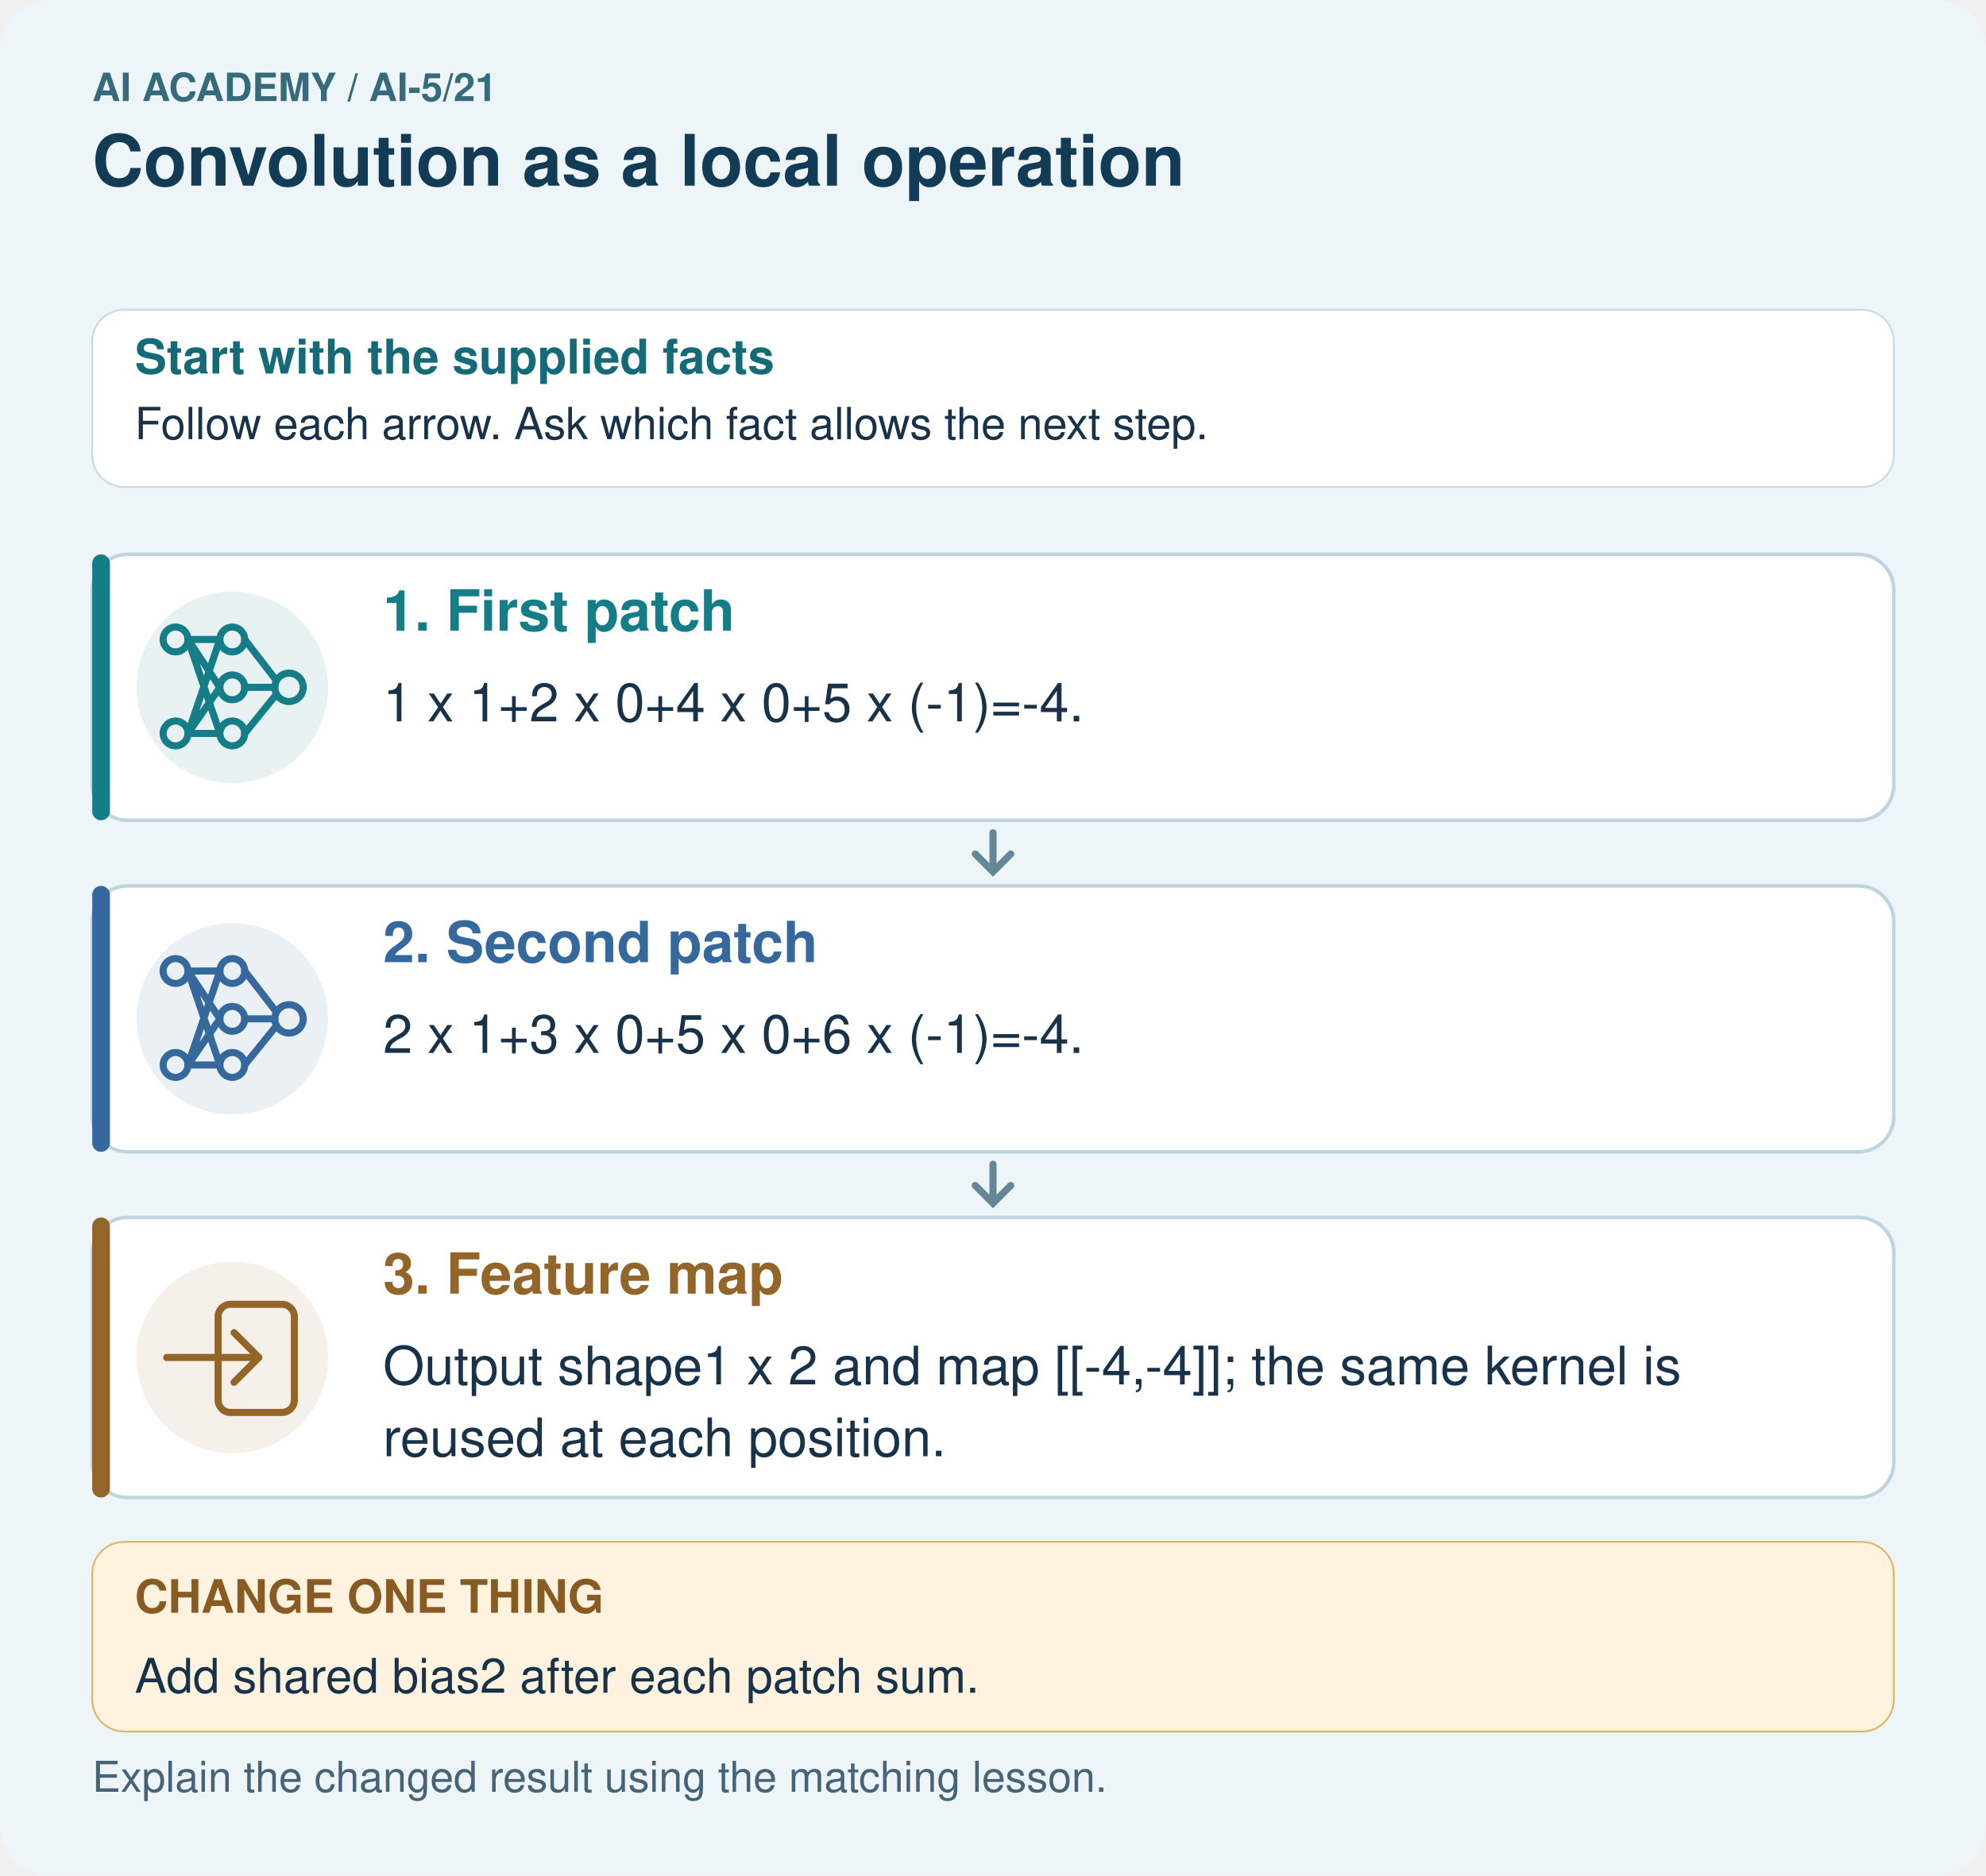
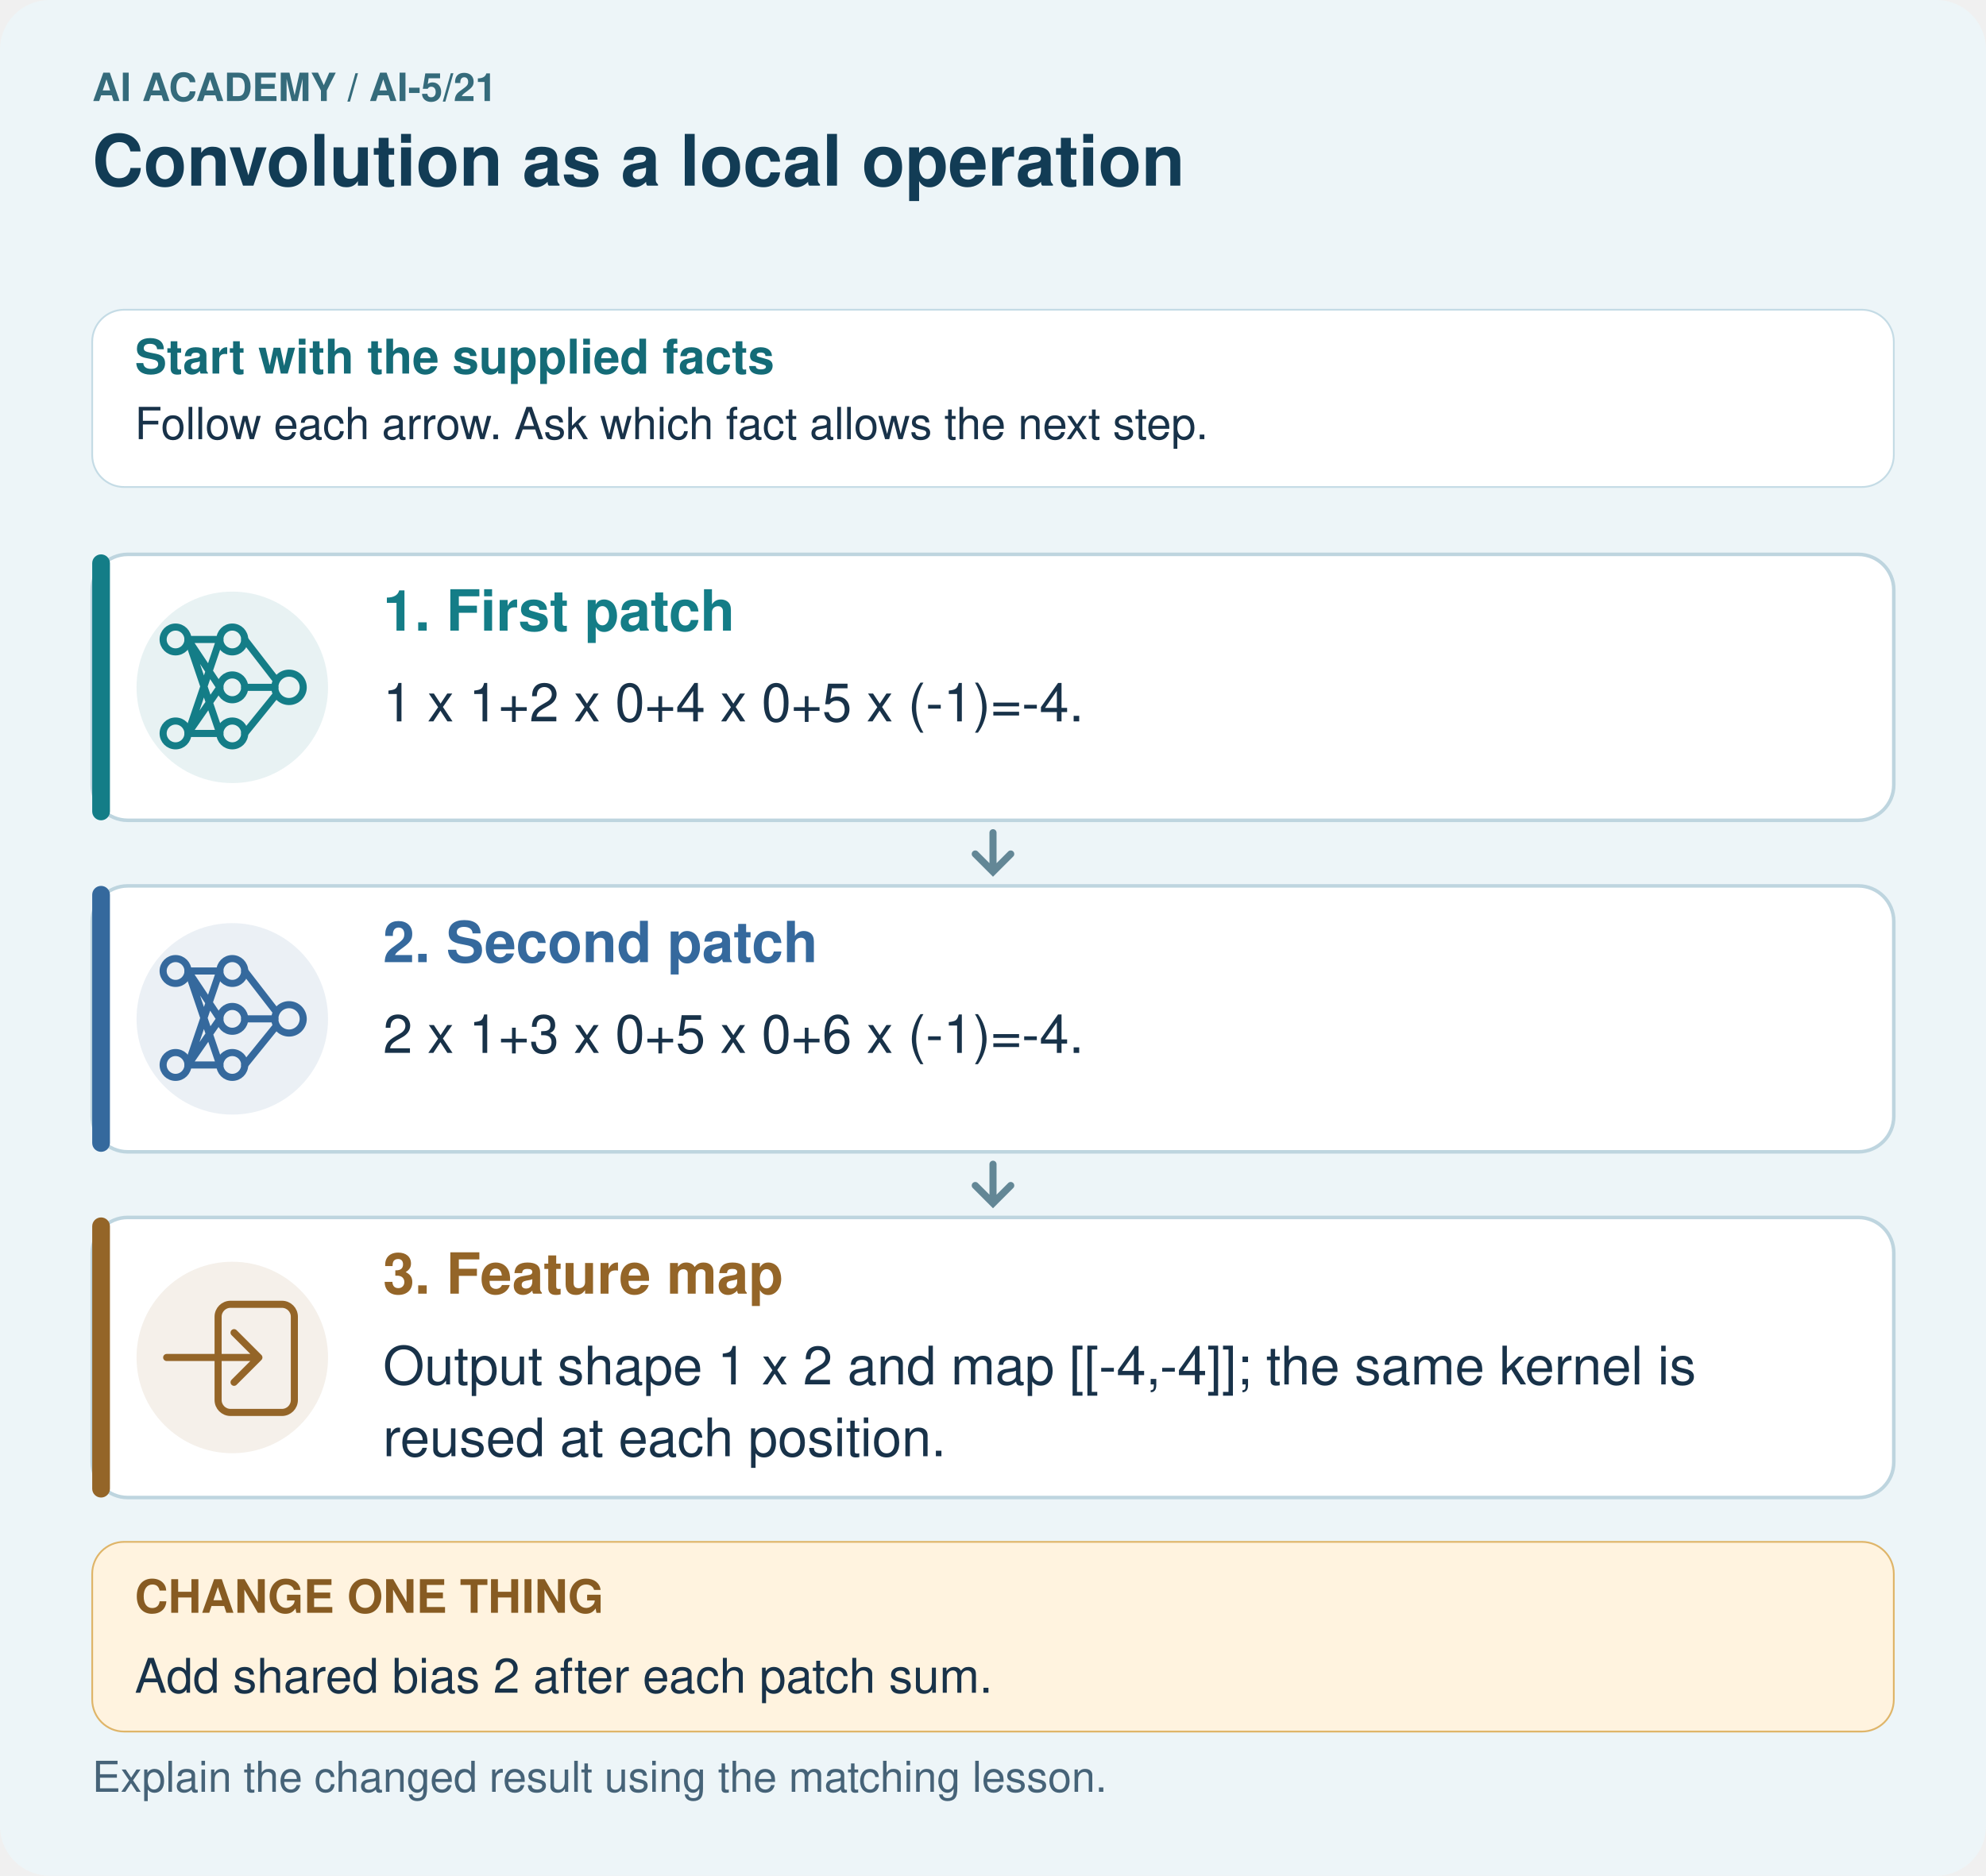
<svg xmlns="http://www.w3.org/2000/svg" width="1120" height="1058" viewBox="0 0 1120 1058">
  <rect x="0" y="0" width="1120" height="1058" rx="28" fill="#edf5f8" />
  <text x="52" y="57" font-family="Helvetica,Arial,sans-serif" font-size="22" font-weight="bold" fill="#356b7b">AI ACADEMY  /  AI-5/21</text>
  <text x="52" y="104.7" font-family="Helvetica,Arial,sans-serif" font-size="40" font-weight="bold" fill="#123c55">Convolution as a local operation</text>
  <rect x="52" y="174.7" width="1016" height="100" rx="18" fill="#ffffff" stroke="#c4dbe5" />
  <text x="76" y="210.7" font-family="Helvetica,Arial,sans-serif" font-size="27" font-weight="bold" fill="#146b77">Start with the supplied facts</text>
  <text x="76" y="247.7" font-family="Helvetica,Arial,sans-serif" font-size="25" fill="#183249">Follow each arrow. Ask which fact allows the next step.</text>
  <rect x="52" y="312.7" width="1016" height="150" rx="20" fill="#ffffff" stroke="#bed5df" stroke-width="2" />
  <rect x="52" y="312.7" width="10" height="150" rx="5" fill="#147d87" />
  <circle cx="131" cy="387.7" r="54" fill="#147d87" opacity=".10" />
  <g transform="translate(84,340.7)" fill="none" stroke="#147d87" stroke-width="4" stroke-linecap="round" stroke-linejoin="round">
    <circle cx="15" cy="20" r="7" />
    <circle cx="15" cy="73" r="7" />
    <circle cx="47" cy="20" r="7" />
    <circle cx="47" cy="47" r="7" />
    <circle cx="47" cy="73" r="7" />
    <circle cx="79" cy="47" r="8" />
    <path d="M22 20 H40 M22 20 L40 47 M22 20 L40 73 M22 73 L40 20 M22 73 L40 47 M22 73 H40 M54 20 L71 42 M54 47 H71 M54 73 L71 52" />
  </g>
  <text x="216" y="355.7" font-family="Helvetica,Arial,sans-serif" font-size="32" font-weight="bold" fill="#147d87">1. First patch</text>
  <text x="216" y="406.9" font-family="Helvetica,Arial,sans-serif" font-size="30" fill="#183249">1 x 1+2 x 0+4 x 0+5 x (-1)=-4.</text>
  <path d="M560 469.7 V489.7 M550 481.7 L560 491.7 L570 481.7" fill="none" stroke="#638796" stroke-width="4" stroke-linecap="round" />
  <rect x="52" y="499.7" width="1016" height="150" rx="20" fill="#ffffff" stroke="#bed5df" stroke-width="2" />
  <rect x="52" y="499.7" width="10" height="150" rx="5" fill="#35699d" />
  <circle cx="131" cy="574.7" r="54" fill="#35699d" opacity=".10" />
  <g transform="translate(84,527.7)" fill="none" stroke="#35699d" stroke-width="4" stroke-linecap="round" stroke-linejoin="round">
    <circle cx="15" cy="20" r="7" />
    <circle cx="15" cy="73" r="7" />
    <circle cx="47" cy="20" r="7" />
    <circle cx="47" cy="47" r="7" />
    <circle cx="47" cy="73" r="7" />
    <circle cx="79" cy="47" r="8" />
    <path d="M22 20 H40 M22 20 L40 47 M22 20 L40 73 M22 73 L40 20 M22 73 L40 47 M22 73 H40 M54 20 L71 42 M54 47 H71 M54 73 L71 52" />
  </g>
  <text x="216" y="542.7" font-family="Helvetica,Arial,sans-serif" font-size="32" font-weight="bold" fill="#35699d">2. Second patch</text>
  <text x="216" y="593.9" font-family="Helvetica,Arial,sans-serif" font-size="30" fill="#183249">2 x 1+3 x 0+5 x 0+6 x (-1)=-4.</text>
  <path d="M560 656.7 V676.7 M550 668.7 L560 678.7 L570 668.7" fill="none" stroke="#638796" stroke-width="4" stroke-linecap="round" />
  <rect x="52" y="686.7" width="1016" height="158" rx="20" fill="#ffffff" stroke="#bed5df" stroke-width="2" />
  <rect x="52" y="686.7" width="10" height="158" rx="5" fill="#946528" />
  <circle cx="131" cy="765.7" r="54" fill="#946528" opacity=".10" />
  <g transform="translate(84,718.7)" fill="none" stroke="#946528" stroke-width="4" stroke-linecap="round" stroke-linejoin="round">
    <rect x="39" y="17" width="43" height="61" rx="7" />
    <path d="M10 47 H62 M48 33 L62 47 L48 61" />
  </g>
  <text x="216" y="729.7" font-family="Helvetica,Arial,sans-serif" font-size="32" font-weight="bold" fill="#946528">3. Feature map</text>
-   <text x="216" y="780.9" font-family="Helvetica,Arial,sans-serif" font-size="30" fill="#183249">Output shape1 x 2 and map [[-4,-4]]; the same kernel is</text>
+   <text x="216" y="780.9" font-family="Helvetica,Arial,sans-serif" font-size="30" fill="#183249">Output shape 1 x 2 and map [[-4,-4]]; the same kernel is</text>
  <text x="216" y="821.4" font-family="Helvetica,Arial,sans-serif" font-size="30" fill="#183249">reused at each position.</text>
  <rect x="52" y="869.7" width="1016" height="107" rx="18" fill="#fff3df" stroke="#dfb569" />
  <text x="76" y="909.7" font-family="Helvetica,Arial,sans-serif" font-size="26" font-weight="bold" fill="#875b22">CHANGE ONE THING</text>
-   <text x="76" y="954.8" font-family="Helvetica,Arial,sans-serif" font-size="27" fill="#183249">Add shared bias2 after each patch sum.</text>
+   <text x="76" y="954.8" font-family="Helvetica,Arial,sans-serif" font-size="27" fill="#183249">Add shared bias 2 after each patch sum.</text>
  <text x="52" y="1010.7" font-family="Helvetica,Arial,sans-serif" font-size="24" fill="#466378">Explain the changed result using the matching lesson.</text>
</svg>
